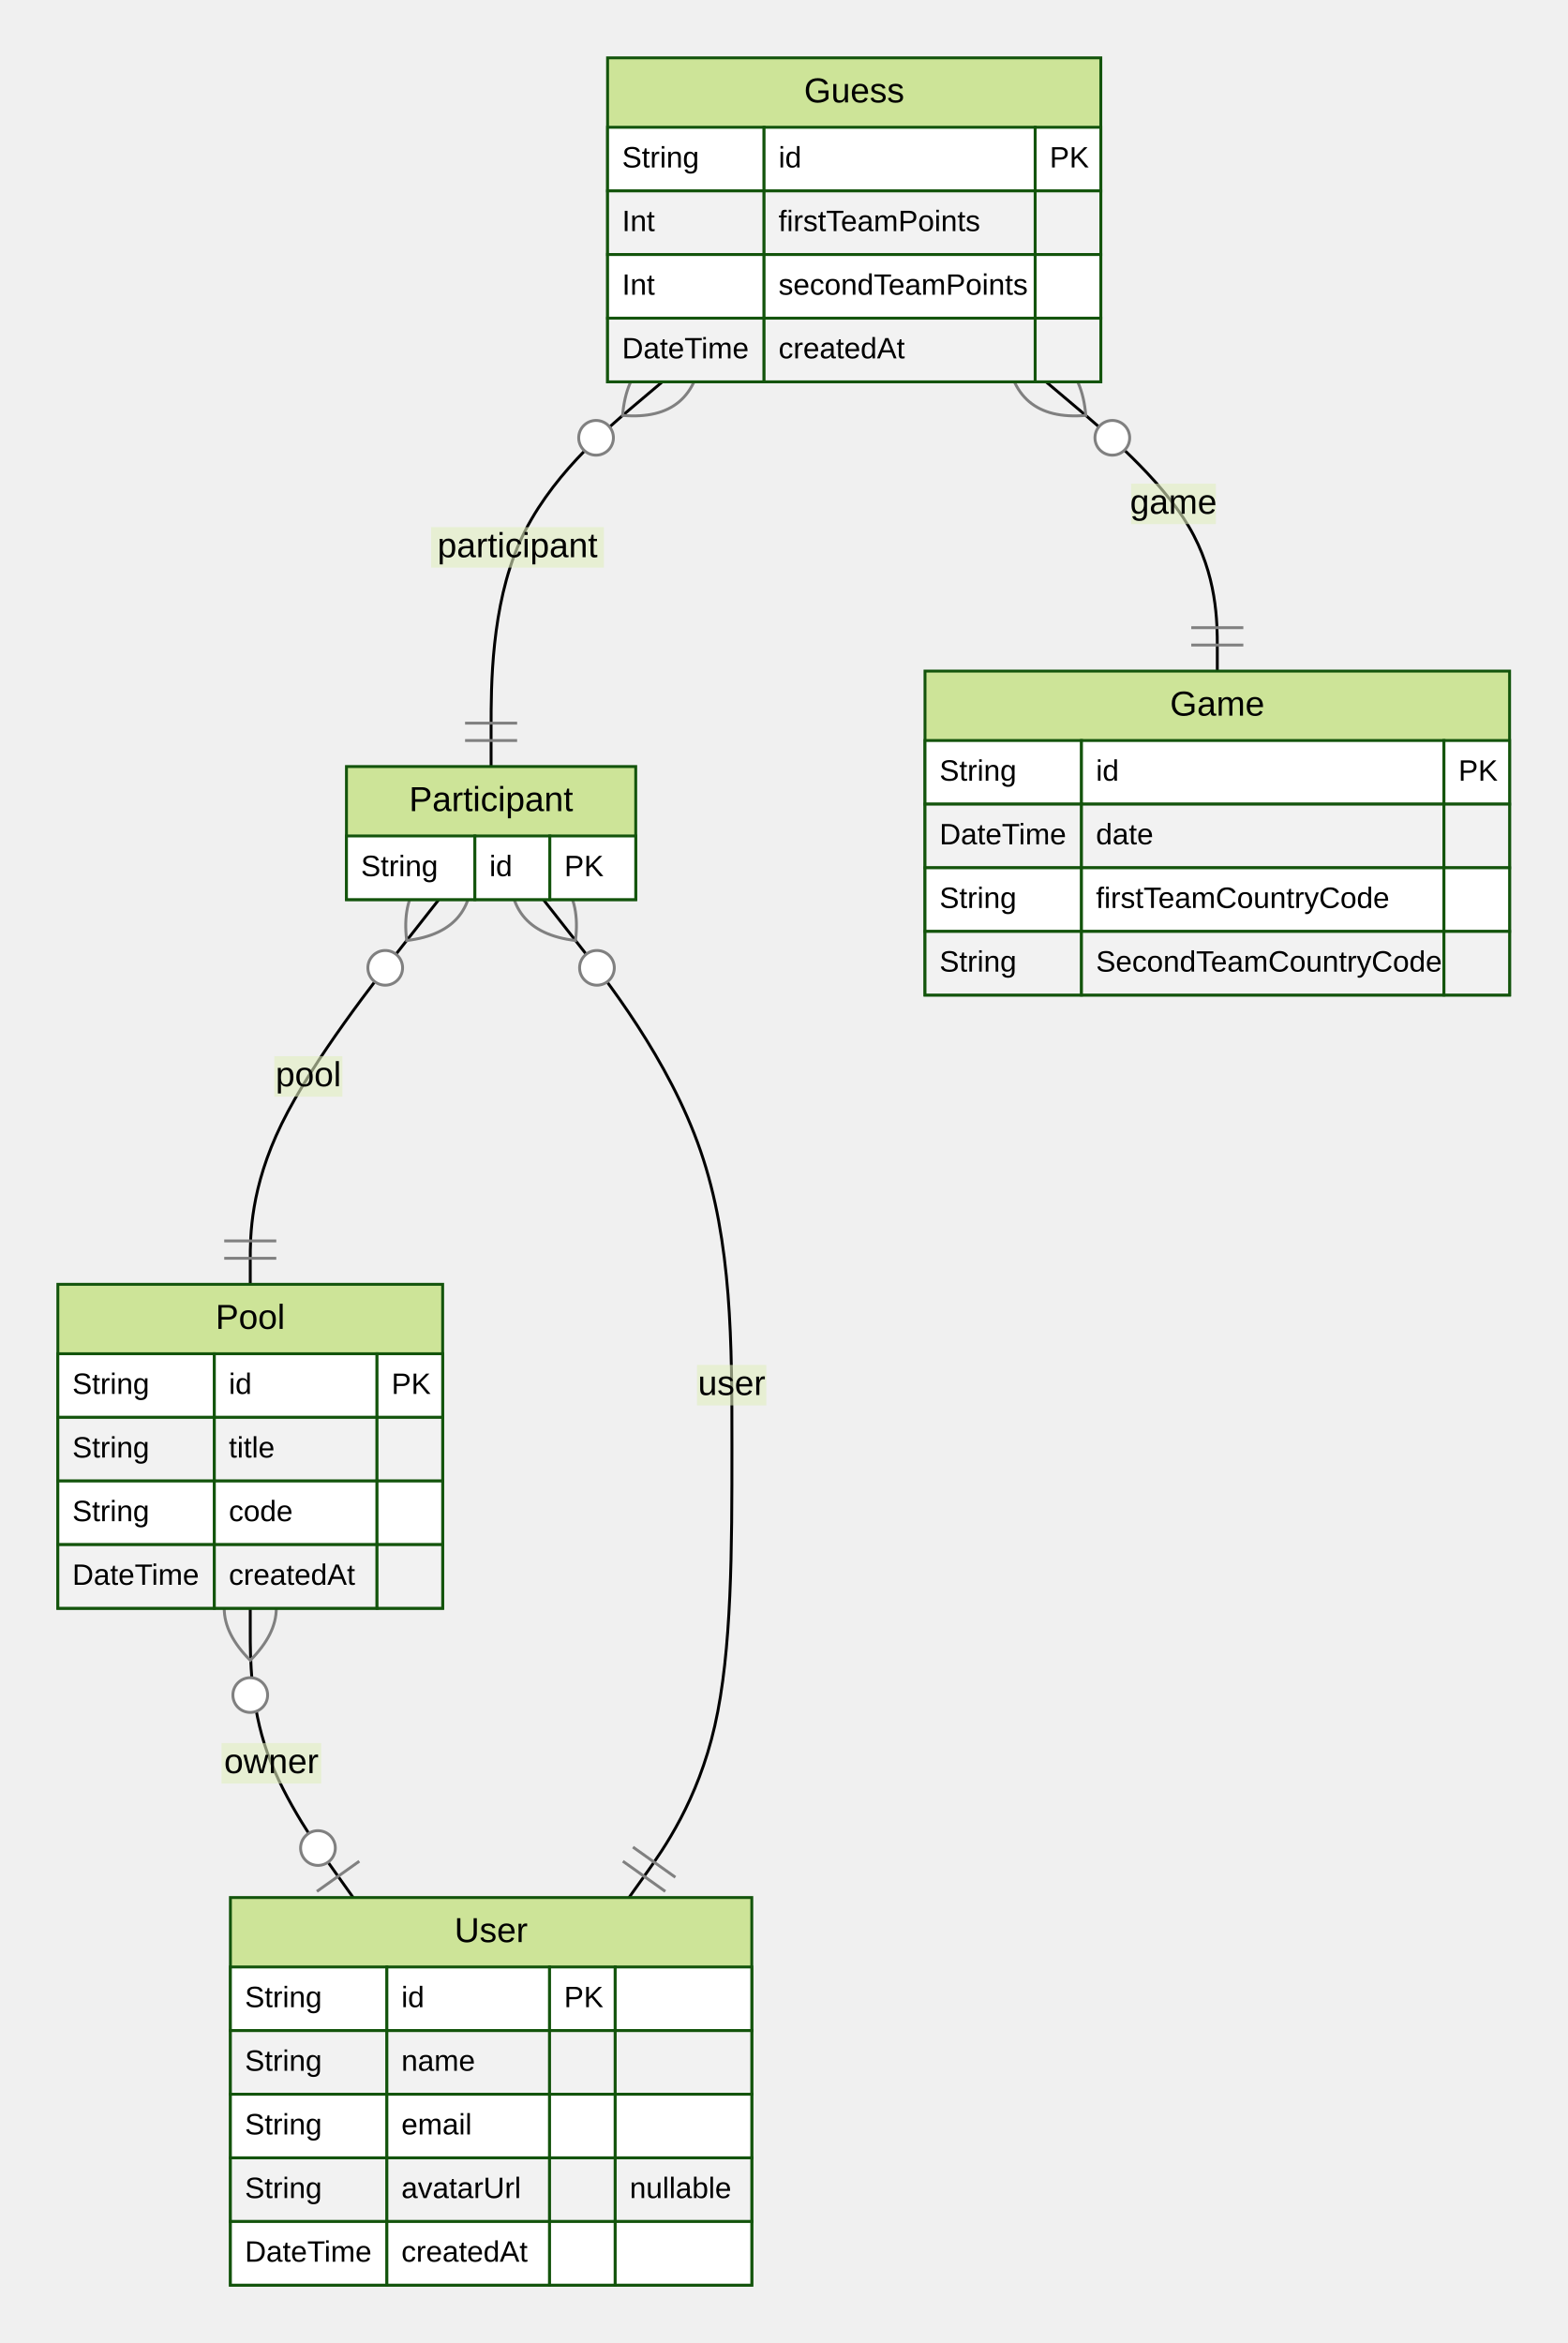
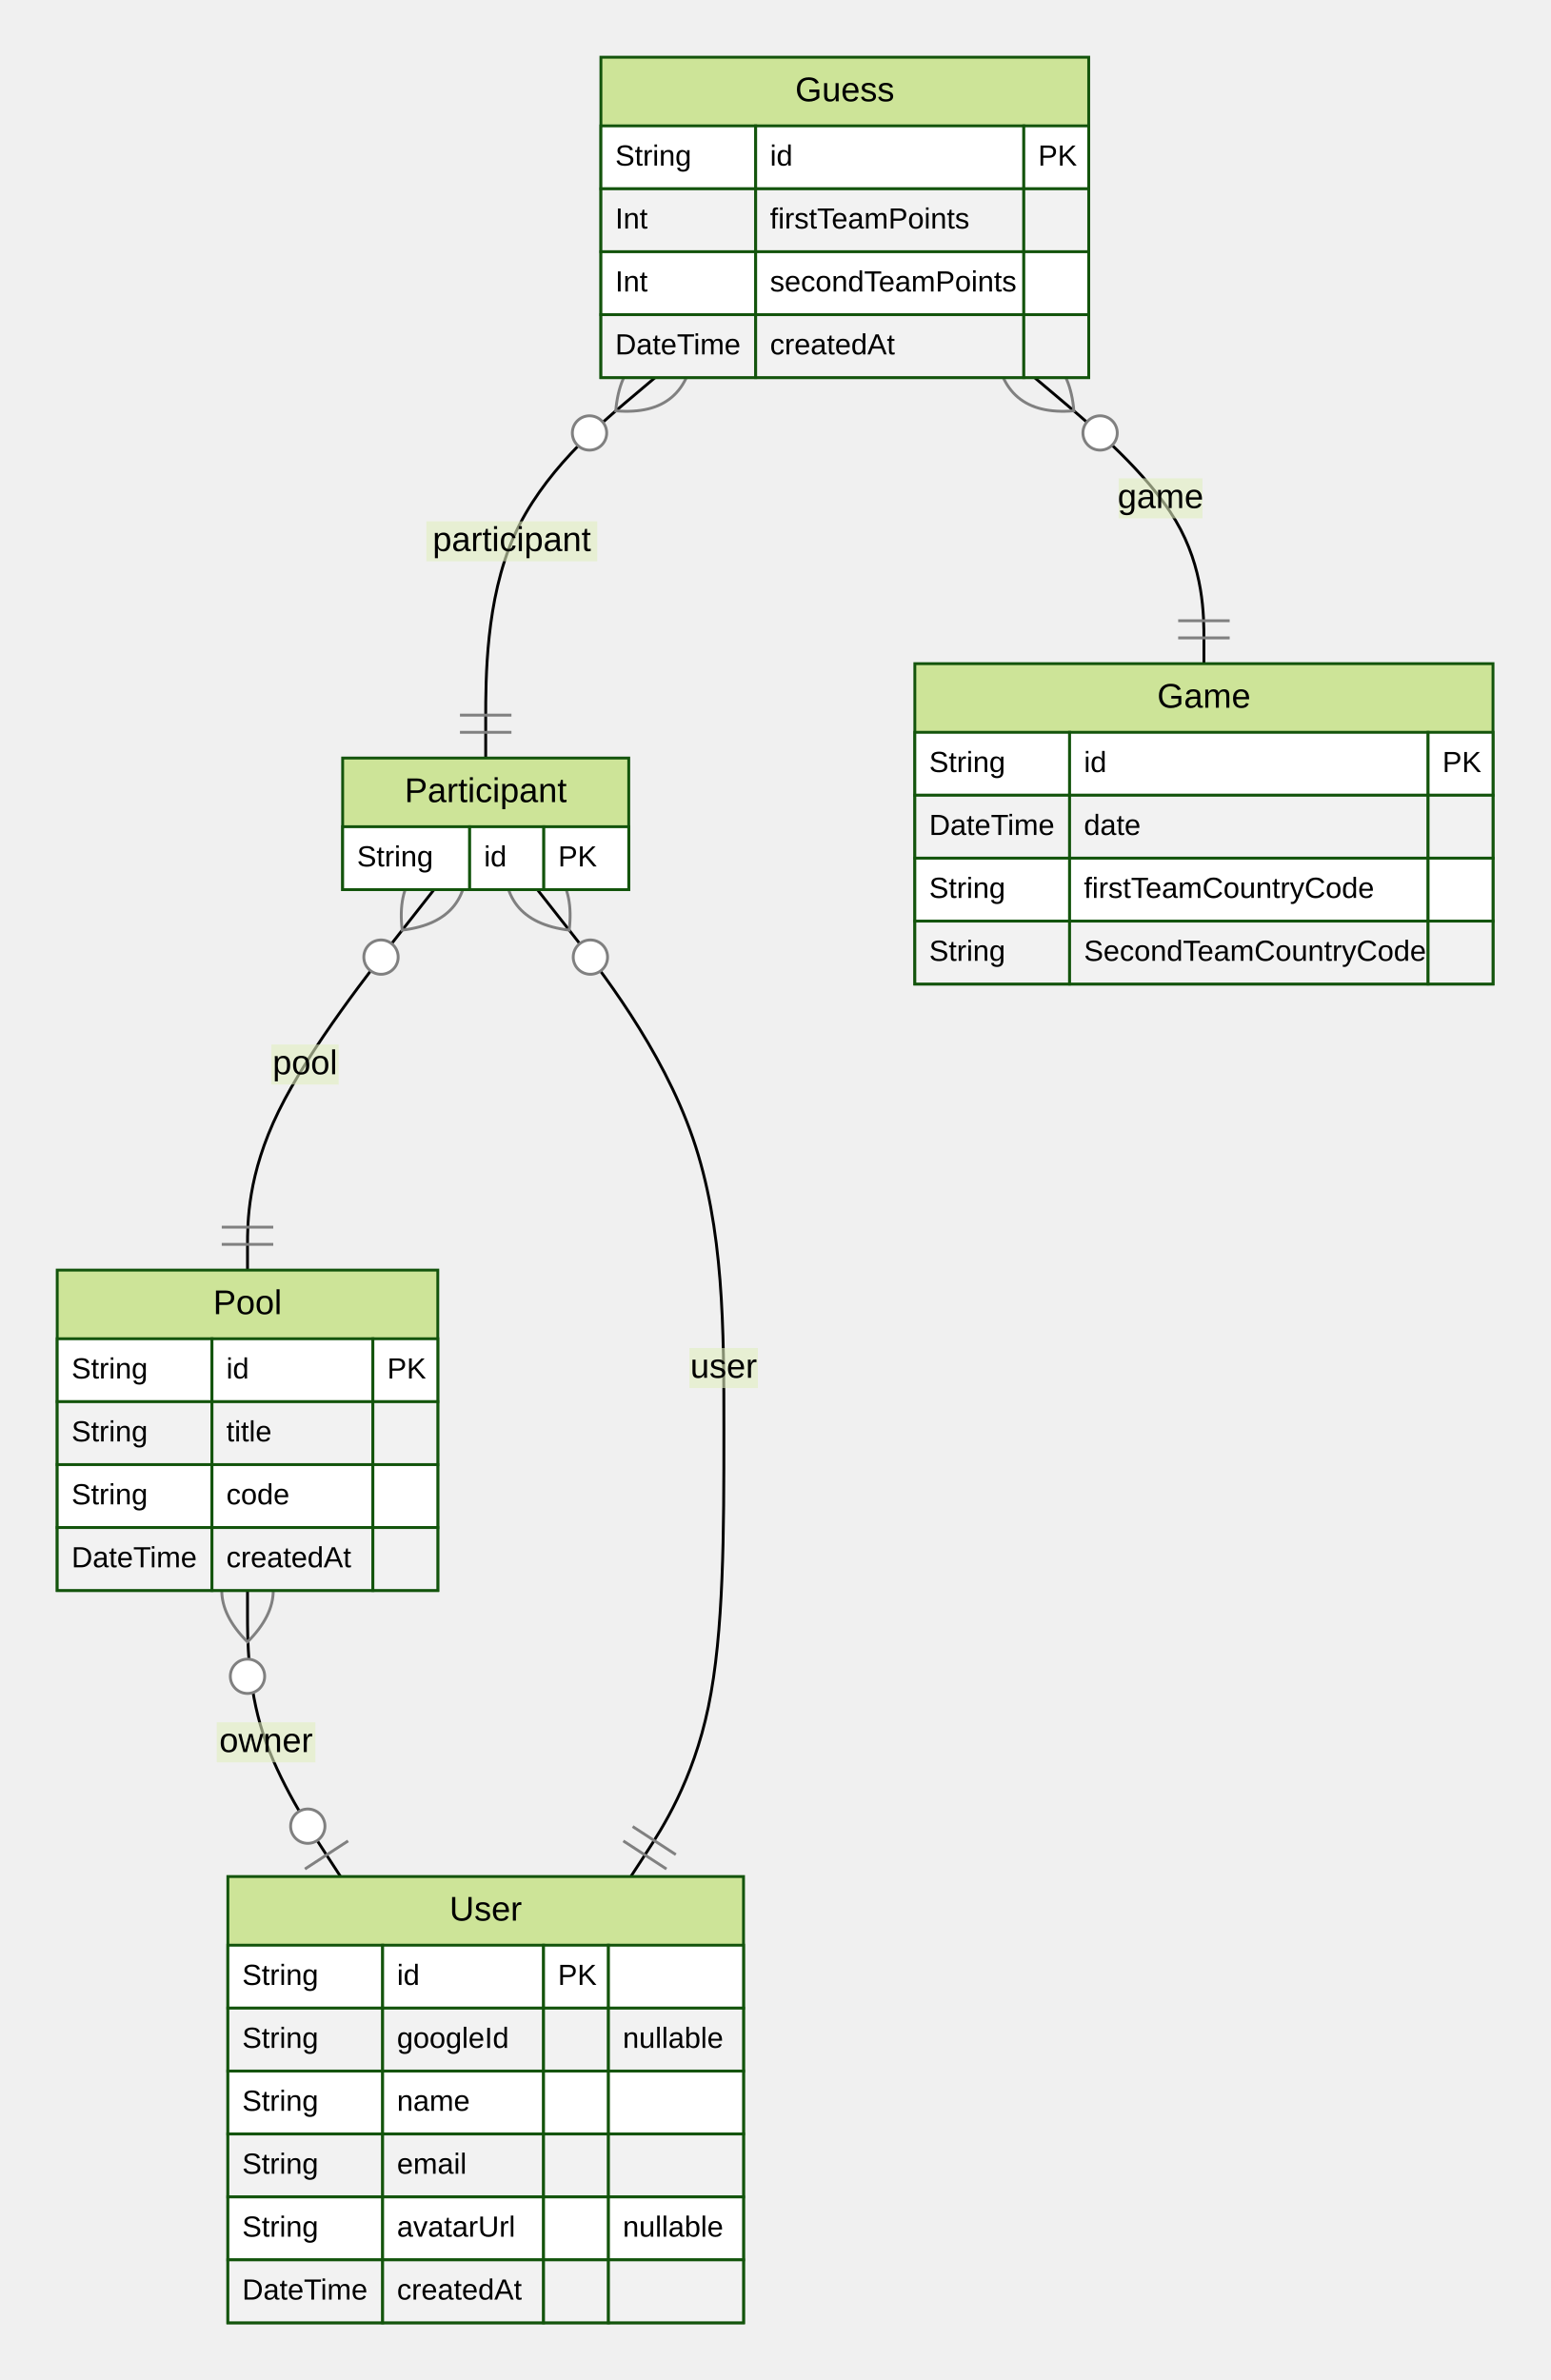
- <svg xmlns="http://www.w3.org/2000/svg" aria-labelledby="chart-title-mermaid-0 chart-desc-mermaid-0" role="img" viewBox="0 0 541.859 810" style="max-width: 541.859px; background-color: white;" width="100%" id="mermaid-0">
+ <svg xmlns="http://www.w3.org/2000/svg" aria-labelledby="chart-title-mermaid-0 chart-desc-mermaid-0" role="img" viewBox="0 0 541.859 832" style="max-width: 541.859px; background-color: white;" width="100%" id="mermaid-0">
  <style>#mermaid-0 {font-family:"trebuchet ms",verdana,arial,sans-serif;font-size:16px;fill:#000000;}#mermaid-0 .error-icon{fill:#552222;}#mermaid-0 .error-text{fill:#552222;stroke:#552222;}#mermaid-0 .edge-thickness-normal{stroke-width:2px;}#mermaid-0 .edge-thickness-thick{stroke-width:3.5px;}#mermaid-0 .edge-pattern-solid{stroke-dasharray:0;}#mermaid-0 .edge-pattern-dashed{stroke-dasharray:3;}#mermaid-0 .edge-pattern-dotted{stroke-dasharray:2;}#mermaid-0 .marker{fill:#000000;stroke:#000000;}#mermaid-0 .marker.cross{stroke:#000000;}#mermaid-0 svg{font-family:"trebuchet ms",verdana,arial,sans-serif;font-size:16px;}#mermaid-0 .entityBox{fill:#cde498;stroke:#13540c;}#mermaid-0 .attributeBoxOdd{fill:#ffffff;stroke:#13540c;}#mermaid-0 .attributeBoxEven{fill:#f2f2f2;stroke:#13540c;}#mermaid-0 .relationshipLabelBox{fill:hsl(78.158, 58.462%, 84.51%);opacity:0.7;background-color:hsl(78.158, 58.462%, 84.51%);}#mermaid-0 .relationshipLabelBox rect{opacity:0.5;}#mermaid-0 .relationshipLine{stroke:#000000;}#mermaid-0 :root{--mermaid-font-family:"trebuchet ms",verdana,arial,sans-serif;}</style>
  <g />
  <defs>
    <marker orient="auto" markerHeight="18" markerWidth="18" refY="9" refX="0" id="ONLY_ONE_START">
      <path d="M9,0 L9,18 M15,0 L15,18" fill="none" stroke="gray" />
    </marker>
  </defs>
  <defs>
    <marker orient="auto" markerHeight="18" markerWidth="18" refY="9" refX="18" id="ONLY_ONE_END">
      <path d="M3,0 L3,18 M9,0 L9,18" fill="none" stroke="gray" />
    </marker>
  </defs>
  <defs>
    <marker orient="auto" markerHeight="18" markerWidth="30" refY="9" refX="0" id="ZERO_OR_ONE_START">
      <circle r="6" cy="9" cx="21" fill="white" stroke="gray" />
      <path d="M9,0 L9,18" fill="none" stroke="gray" />
    </marker>
  </defs>
  <defs>
    <marker orient="auto" markerHeight="18" markerWidth="30" refY="9" refX="30" id="ZERO_OR_ONE_END">
      <circle r="6" cy="9" cx="9" fill="white" stroke="gray" />
      <path d="M21,0 L21,18" fill="none" stroke="gray" />
    </marker>
  </defs>
  <defs>
    <marker orient="auto" markerHeight="36" markerWidth="45" refY="18" refX="18" id="ONE_OR_MORE_START">
      <path d="M0,18 Q 18,0 36,18 Q 18,36 0,18 M42,9 L42,27" fill="none" stroke="gray" />
    </marker>
  </defs>
  <defs>
    <marker orient="auto" markerHeight="36" markerWidth="45" refY="18" refX="27" id="ONE_OR_MORE_END">
      <path d="M3,9 L3,27 M9,18 Q27,0 45,18 Q27,36 9,18" fill="none" stroke="gray" />
    </marker>
  </defs>
  <defs>
    <marker orient="auto" markerHeight="36" markerWidth="57" refY="18" refX="18" id="ZERO_OR_MORE_START">
      <circle r="6" cy="18" cx="48" fill="white" stroke="gray" />
      <path d="M0,18 Q18,0 36,18 Q18,36 0,18" fill="none" stroke="gray" />
    </marker>
  </defs>
  <defs>
    <marker orient="auto" markerHeight="36" markerWidth="57" refY="18" refX="39" id="ZERO_OR_MORE_END">
      <circle r="6" cy="18" cx="9" fill="white" stroke="gray" />
      <path d="M21,18 Q39,0 57,18 Q39,36 21,18" fill="none" stroke="gray" />
    </marker>
  </defs>
-   <path marker-start="url(#ZERO_OR_MORE_START)" marker-end="url(#ZERO_OR_ONE_END)" fill="none" stroke="gray" d="M86.513,556L86.513,564.333C86.513,572.667,86.513,589.333,92.443,606C98.373,622.667,110.233,639.333,116.163,647.667L122.093,656" class="er relationshipLine" />
-   <path marker-start="url(#ZERO_OR_MORE_START)" marker-end="url(#ONLY_ONE_END)" fill="none" stroke="gray" d="M187.835,311L198.7,324.833C209.565,338.667,231.296,366.333,242.161,397.833C253.026,429.333,253.026,464.667,253.026,500C253.026,535.333,253.026,570.667,247.096,596.667C241.167,622.667,229.307,639.333,223.377,647.667L217.447,656" class="er relationshipLine" />
+   <path marker-start="url(#ZERO_OR_MORE_START)" marker-end="url(#ZERO_OR_ONE_END)" fill="none" stroke="gray" d="M86.513,556L86.513,564.333C86.513,572.667,86.513,589.333,91.934,606C97.354,622.667,108.195,639.333,113.615,647.667L119.035,656" class="er relationshipLine" />
+   <path marker-start="url(#ZERO_OR_MORE_START)" marker-end="url(#ONLY_ONE_END)" fill="none" stroke="gray" d="M187.835,311L198.7,324.833C209.565,338.667,231.296,366.333,242.161,397.833C253.026,429.333,253.026,464.667,253.026,500C253.026,535.333,253.026,570.667,247.606,596.667C242.186,622.667,231.345,639.333,225.925,647.667L220.504,656" class="er relationshipLine" />
  <path marker-start="url(#ZERO_OR_MORE_START)" marker-end="url(#ONLY_ONE_END)" fill="none" stroke="gray" d="M151.705,311L140.839,324.833C129.974,338.667,108.244,366.333,97.378,388.5C86.513,410.667,86.513,427.333,86.513,435.667L86.513,444" class="er relationshipLine" />
+   <path marker-start="url(#ZERO_OR_MORE_START)" marker-end="url(#ONLY_ONE_END)" fill="none" stroke="gray" d="M228.978,132L219.11,140.333C209.242,148.667,189.506,165.333,179.638,187.5C169.77,209.667,169.77,237.333,169.77,251.167L169.77,265" class="er relationshipLine" />
  <path marker-start="url(#ZERO_OR_MORE_START)" marker-end="url(#ONLY_ONE_END)" fill="none" stroke="gray" d="M361.606,132L371.474,140.333C381.342,148.667,401.078,165.333,410.946,182C420.815,198.667,420.815,215.333,420.815,223.667L420.815,232" class="er relationshipLine" />
-   <path marker-start="url(#ZERO_OR_MORE_START)" marker-end="url(#ONLY_ONE_END)" fill="none" stroke="gray" d="M228.978,132L219.11,140.333C209.242,148.667,189.506,165.333,179.638,187.5C169.77,209.667,169.77,237.333,169.77,251.167L169.77,265" class="er relationshipLine" />
  <g transform="translate(20,444 )" id="Pool">
    <rect height="112" width="133.026" y="0" x="0" stroke="gray" fill-opacity="100%" fill="honeydew" class="er entityBox" />
    <text transform="translate(66.51321,12)" style="font-family: &quot;trebuchet ms&quot;, verdana, arial, sans-serif;; font-size: 12px" text-anchor="middle" dominant-baseline="middle" y="0" x="0" id="entity-Pool" class="er entityLabel">Pool</text>
    <rect height="22" width="54.096" y="24" x="0" stroke="gray" fill-opacity="100%" fill="honeydew" class="er attributeBoxOdd" />
    <text transform="translate(5,35)" style="font-family: &quot;trebuchet ms&quot;, verdana, arial, sans-serif;; font-size: 10.2px" text-anchor="left" dominant-baseline="middle" y="0" x="0" id="entity-Pool-attr-1-type" class="er entityLabel">String</text>
    <rect height="22" width="56.243" y="24" x="54.096" stroke="gray" fill-opacity="100%" fill="honeydew" class="er attributeBoxOdd" />
    <text transform="translate(59.09555,35)" style="font-family: &quot;trebuchet ms&quot;, verdana, arial, sans-serif;; font-size: 10.2px" text-anchor="left" dominant-baseline="middle" y="0" x="0" id="entity-Pool-attr-1-name" class="er entityLabel">id</text>
    <rect height="22" width="22.688" y="24" x="110.339" stroke="gray" fill-opacity="100%" fill="honeydew" class="er attributeBoxOdd" />
    <text transform="translate(115.3387,35)" style="font-family: &quot;trebuchet ms&quot;, verdana, arial, sans-serif;; font-size: 10.2px" text-anchor="left" dominant-baseline="middle" y="0" x="0" id="entity-Pool-attr-1-key" class="er entityLabel">PK</text>
    <rect height="22" width="54.096" y="46" x="0" stroke="gray" fill-opacity="100%" fill="honeydew" class="er attributeBoxEven" />
    <text transform="translate(5,57)" style="font-family: &quot;trebuchet ms&quot;, verdana, arial, sans-serif;; font-size: 10.2px" text-anchor="left" dominant-baseline="middle" y="0" x="0" id="entity-Pool-attr-2-type" class="er entityLabel">String</text>
    <rect height="22" width="56.243" y="46" x="54.096" stroke="gray" fill-opacity="100%" fill="honeydew" class="er attributeBoxEven" />
    <text transform="translate(59.09555,57)" style="font-family: &quot;trebuchet ms&quot;, verdana, arial, sans-serif;; font-size: 10.2px" text-anchor="left" dominant-baseline="middle" y="0" x="0" id="entity-Pool-attr-2-name" class="er entityLabel">title</text>
    <rect height="22" width="22.688" y="46" x="110.339" stroke="gray" fill-opacity="100%" fill="honeydew" class="er attributeBoxEven" />
    <text transform="translate(115.3387,57)" style="font-family: &quot;trebuchet ms&quot;, verdana, arial, sans-serif;; font-size: 10.2px" text-anchor="left" dominant-baseline="middle" y="0" x="0" id="entity-Pool-attr-2-key" class="er entityLabel" />
    <rect height="22" width="54.096" y="68" x="0" stroke="gray" fill-opacity="100%" fill="honeydew" class="er attributeBoxOdd" />
    <text transform="translate(5,79)" style="font-family: &quot;trebuchet ms&quot;, verdana, arial, sans-serif;; font-size: 10.2px" text-anchor="left" dominant-baseline="middle" y="0" x="0" id="entity-Pool-attr-3-type" class="er entityLabel">String</text>
    <rect height="22" width="56.243" y="68" x="54.096" stroke="gray" fill-opacity="100%" fill="honeydew" class="er attributeBoxOdd" />
    <text transform="translate(59.09555,79)" style="font-family: &quot;trebuchet ms&quot;, verdana, arial, sans-serif;; font-size: 10.2px" text-anchor="left" dominant-baseline="middle" y="0" x="0" id="entity-Pool-attr-3-name" class="er entityLabel">code</text>
    <rect height="22" width="22.688" y="68" x="110.339" stroke="gray" fill-opacity="100%" fill="honeydew" class="er attributeBoxOdd" />
    <text transform="translate(115.3387,79)" style="font-family: &quot;trebuchet ms&quot;, verdana, arial, sans-serif;; font-size: 10.2px" text-anchor="left" dominant-baseline="middle" y="0" x="0" id="entity-Pool-attr-3-key" class="er entityLabel" />
    <rect height="22" width="54.096" y="90" x="0" stroke="gray" fill-opacity="100%" fill="honeydew" class="er attributeBoxEven" />
    <text transform="translate(5,101)" style="font-family: &quot;trebuchet ms&quot;, verdana, arial, sans-serif;; font-size: 10.2px" text-anchor="left" dominant-baseline="middle" y="0" x="0" id="entity-Pool-attr-4-type" class="er entityLabel">DateTime</text>
    <rect height="22" width="56.243" y="90" x="54.096" stroke="gray" fill-opacity="100%" fill="honeydew" class="er attributeBoxEven" />
    <text transform="translate(59.09555,101)" style="font-family: &quot;trebuchet ms&quot;, verdana, arial, sans-serif;; font-size: 10.2px" text-anchor="left" dominant-baseline="middle" y="0" x="0" id="entity-Pool-attr-4-name" class="er entityLabel">createdAt</text>
    <rect height="22" width="22.688" y="90" x="110.339" stroke="gray" fill-opacity="100%" fill="honeydew" class="er attributeBoxEven" />
    <text transform="translate(115.3387,101)" style="font-family: &quot;trebuchet ms&quot;, verdana, arial, sans-serif;; font-size: 10.2px" text-anchor="left" dominant-baseline="middle" y="0" x="0" id="entity-Pool-attr-4-key" class="er entityLabel" />
  </g>
  <g transform="translate(119.7698,265 )" id="Participant">
    <rect height="46" width="100" y="0" x="0" stroke="gray" fill-opacity="100%" fill="honeydew" class="er entityBox" />
    <text transform="translate(50,12)" style="font-family: &quot;trebuchet ms&quot;, verdana, arial, sans-serif;; font-size: 12px" text-anchor="middle" dominant-baseline="middle" y="0" x="0" id="entity-Participant" class="er entityLabel">Participant</text>
    <rect height="22" width="44.399" y="24" x="0" stroke="gray" fill-opacity="100%" fill="honeydew" class="er attributeBoxOdd" />
    <text transform="translate(5,35)" style="font-family: &quot;trebuchet ms&quot;, verdana, arial, sans-serif;; font-size: 10.2px" text-anchor="left" dominant-baseline="middle" y="0" x="0" id="entity-Participant-attr-1-type" class="er entityLabel">String</text>
    <rect height="22" width="25.911" y="24" x="44.399" stroke="gray" fill-opacity="100%" fill="honeydew" class="er attributeBoxOdd" />
    <text transform="translate(49.39862,35)" style="font-family: &quot;trebuchet ms&quot;, verdana, arial, sans-serif;; font-size: 10.2px" text-anchor="left" dominant-baseline="middle" y="0" x="0" id="entity-Participant-attr-1-name" class="er entityLabel">id</text>
    <rect height="22" width="29.69" y="24" x="70.31" stroke="gray" fill-opacity="100%" fill="honeydew" class="er attributeBoxOdd" />
    <text transform="translate(75.30976,35)" style="font-family: &quot;trebuchet ms&quot;, verdana, arial, sans-serif;; font-size: 10.2px" text-anchor="left" dominant-baseline="middle" y="0" x="0" id="entity-Participant-attr-1-key" class="er entityLabel">PK</text>
  </g>
  <g transform="translate(79.65034,656 )" id="User">
-     <rect height="134" width="180.239" y="0" x="0" stroke="gray" fill-opacity="100%" fill="honeydew" class="er entityBox" />
+     <rect height="156" width="180.239" y="0" x="0" stroke="gray" fill-opacity="100%" fill="honeydew" class="er entityBox" />
    <text transform="translate(90.11948,12)" style="font-family: &quot;trebuchet ms&quot;, verdana, arial, sans-serif;; font-size: 12px" text-anchor="middle" dominant-baseline="middle" y="0" x="0" id="entity-User" class="er entityLabel">User</text>
    <rect height="22" width="54.096" y="24" x="0" stroke="gray" fill-opacity="100%" fill="honeydew" class="er attributeBoxOdd" />
    <text transform="translate(5,35)" style="font-family: &quot;trebuchet ms&quot;, verdana, arial, sans-serif;; font-size: 10.2px" text-anchor="left" dominant-baseline="middle" y="0" x="0" id="entity-User-attr-1-type" class="er entityLabel">String</text>
    <rect height="22" width="56.243" y="24" x="54.096" stroke="gray" fill-opacity="100%" fill="honeydew" class="er attributeBoxOdd" />
    <text transform="translate(59.09555,35)" style="font-family: &quot;trebuchet ms&quot;, verdana, arial, sans-serif;; font-size: 10.2px" text-anchor="left" dominant-baseline="middle" y="0" x="0" id="entity-User-attr-1-name" class="er entityLabel">id</text>
    <rect height="22" width="22.688" y="24" x="110.339" stroke="gray" fill-opacity="100%" fill="honeydew" class="er attributeBoxOdd" />
    <text transform="translate(115.3387,35)" style="font-family: &quot;trebuchet ms&quot;, verdana, arial, sans-serif;; font-size: 10.2px" text-anchor="left" dominant-baseline="middle" y="0" x="0" id="entity-User-attr-1-key" class="er entityLabel">PK</text>
    <rect height="22" width="47.213" y="24" x="133.026" stroke="gray" fill-opacity="100%" fill="honeydew" class="er attributeBoxOdd" />
    <text transform="translate(138.0264,35)" style="font-family: &quot;trebuchet ms&quot;, verdana, arial, sans-serif;; font-size: 10.2px" text-anchor="left" dominant-baseline="middle" y="0" x="0" id="entity-User-attr-1-comment" class="er entityLabel" />
    <rect height="22" width="54.096" y="46" x="0" stroke="gray" fill-opacity="100%" fill="honeydew" class="er attributeBoxEven" />
    <text transform="translate(5,57)" style="font-family: &quot;trebuchet ms&quot;, verdana, arial, sans-serif;; font-size: 10.2px" text-anchor="left" dominant-baseline="middle" y="0" x="0" id="entity-User-attr-2-type" class="er entityLabel">String</text>
    <rect height="22" width="56.243" y="46" x="54.096" stroke="gray" fill-opacity="100%" fill="honeydew" class="er attributeBoxEven" />
-     <text transform="translate(59.09555,57)" style="font-family: &quot;trebuchet ms&quot;, verdana, arial, sans-serif;; font-size: 10.2px" text-anchor="left" dominant-baseline="middle" y="0" x="0" id="entity-User-attr-2-name" class="er entityLabel">name</text>
+     <text transform="translate(59.09555,57)" style="font-family: &quot;trebuchet ms&quot;, verdana, arial, sans-serif;; font-size: 10.2px" text-anchor="left" dominant-baseline="middle" y="0" x="0" id="entity-User-attr-2-name" class="er entityLabel">googleId</text>
    <rect height="22" width="22.688" y="46" x="110.339" stroke="gray" fill-opacity="100%" fill="honeydew" class="er attributeBoxEven" />
    <text transform="translate(115.3387,57)" style="font-family: &quot;trebuchet ms&quot;, verdana, arial, sans-serif;; font-size: 10.2px" text-anchor="left" dominant-baseline="middle" y="0" x="0" id="entity-User-attr-2-key" class="er entityLabel" />
    <rect height="22" width="47.213" y="46" x="133.026" stroke="gray" fill-opacity="100%" fill="honeydew" class="er attributeBoxEven" />
-     <text transform="translate(138.0264,57)" style="font-family: &quot;trebuchet ms&quot;, verdana, arial, sans-serif;; font-size: 10.2px" text-anchor="left" dominant-baseline="middle" y="0" x="0" id="entity-User-attr-2-comment" class="er entityLabel" />
+     <text transform="translate(138.0264,57)" style="font-family: &quot;trebuchet ms&quot;, verdana, arial, sans-serif;; font-size: 10.2px" text-anchor="left" dominant-baseline="middle" y="0" x="0" id="entity-User-attr-2-comment" class="er entityLabel">nullable</text>
    <rect height="22" width="54.096" y="68" x="0" stroke="gray" fill-opacity="100%" fill="honeydew" class="er attributeBoxOdd" />
    <text transform="translate(5,79)" style="font-family: &quot;trebuchet ms&quot;, verdana, arial, sans-serif;; font-size: 10.2px" text-anchor="left" dominant-baseline="middle" y="0" x="0" id="entity-User-attr-3-type" class="er entityLabel">String</text>
    <rect height="22" width="56.243" y="68" x="54.096" stroke="gray" fill-opacity="100%" fill="honeydew" class="er attributeBoxOdd" />
-     <text transform="translate(59.09555,79)" style="font-family: &quot;trebuchet ms&quot;, verdana, arial, sans-serif;; font-size: 10.2px" text-anchor="left" dominant-baseline="middle" y="0" x="0" id="entity-User-attr-3-name" class="er entityLabel">email</text>
+     <text transform="translate(59.09555,79)" style="font-family: &quot;trebuchet ms&quot;, verdana, arial, sans-serif;; font-size: 10.2px" text-anchor="left" dominant-baseline="middle" y="0" x="0" id="entity-User-attr-3-name" class="er entityLabel">name</text>
    <rect height="22" width="22.688" y="68" x="110.339" stroke="gray" fill-opacity="100%" fill="honeydew" class="er attributeBoxOdd" />
    <text transform="translate(115.3387,79)" style="font-family: &quot;trebuchet ms&quot;, verdana, arial, sans-serif;; font-size: 10.2px" text-anchor="left" dominant-baseline="middle" y="0" x="0" id="entity-User-attr-3-key" class="er entityLabel" />
    <rect height="22" width="47.213" y="68" x="133.026" stroke="gray" fill-opacity="100%" fill="honeydew" class="er attributeBoxOdd" />
    <text transform="translate(138.0264,79)" style="font-family: &quot;trebuchet ms&quot;, verdana, arial, sans-serif;; font-size: 10.2px" text-anchor="left" dominant-baseline="middle" y="0" x="0" id="entity-User-attr-3-comment" class="er entityLabel" />
    <rect height="22" width="54.096" y="90" x="0" stroke="gray" fill-opacity="100%" fill="honeydew" class="er attributeBoxEven" />
    <text transform="translate(5,101)" style="font-family: &quot;trebuchet ms&quot;, verdana, arial, sans-serif;; font-size: 10.2px" text-anchor="left" dominant-baseline="middle" y="0" x="0" id="entity-User-attr-4-type" class="er entityLabel">String</text>
    <rect height="22" width="56.243" y="90" x="54.096" stroke="gray" fill-opacity="100%" fill="honeydew" class="er attributeBoxEven" />
-     <text transform="translate(59.09555,101)" style="font-family: &quot;trebuchet ms&quot;, verdana, arial, sans-serif;; font-size: 10.2px" text-anchor="left" dominant-baseline="middle" y="0" x="0" id="entity-User-attr-4-name" class="er entityLabel">avatarUrl</text>
+     <text transform="translate(59.09555,101)" style="font-family: &quot;trebuchet ms&quot;, verdana, arial, sans-serif;; font-size: 10.2px" text-anchor="left" dominant-baseline="middle" y="0" x="0" id="entity-User-attr-4-name" class="er entityLabel">email</text>
    <rect height="22" width="22.688" y="90" x="110.339" stroke="gray" fill-opacity="100%" fill="honeydew" class="er attributeBoxEven" />
    <text transform="translate(115.3387,101)" style="font-family: &quot;trebuchet ms&quot;, verdana, arial, sans-serif;; font-size: 10.2px" text-anchor="left" dominant-baseline="middle" y="0" x="0" id="entity-User-attr-4-key" class="er entityLabel" />
    <rect height="22" width="47.213" y="90" x="133.026" stroke="gray" fill-opacity="100%" fill="honeydew" class="er attributeBoxEven" />
-     <text transform="translate(138.0264,101)" style="font-family: &quot;trebuchet ms&quot;, verdana, arial, sans-serif;; font-size: 10.2px" text-anchor="left" dominant-baseline="middle" y="0" x="0" id="entity-User-attr-4-comment" class="er entityLabel">nullable</text>
+     <text transform="translate(138.0264,101)" style="font-family: &quot;trebuchet ms&quot;, verdana, arial, sans-serif;; font-size: 10.2px" text-anchor="left" dominant-baseline="middle" y="0" x="0" id="entity-User-attr-4-comment" class="er entityLabel" />
    <rect height="22" width="54.096" y="112" x="0" stroke="gray" fill-opacity="100%" fill="honeydew" class="er attributeBoxOdd" />
-     <text transform="translate(5,123)" style="font-family: &quot;trebuchet ms&quot;, verdana, arial, sans-serif;; font-size: 10.2px" text-anchor="left" dominant-baseline="middle" y="0" x="0" id="entity-User-attr-5-type" class="er entityLabel">DateTime</text>
+     <text transform="translate(5,123)" style="font-family: &quot;trebuchet ms&quot;, verdana, arial, sans-serif;; font-size: 10.2px" text-anchor="left" dominant-baseline="middle" y="0" x="0" id="entity-User-attr-5-type" class="er entityLabel">String</text>
    <rect height="22" width="56.243" y="112" x="54.096" stroke="gray" fill-opacity="100%" fill="honeydew" class="er attributeBoxOdd" />
-     <text transform="translate(59.09555,123)" style="font-family: &quot;trebuchet ms&quot;, verdana, arial, sans-serif;; font-size: 10.2px" text-anchor="left" dominant-baseline="middle" y="0" x="0" id="entity-User-attr-5-name" class="er entityLabel">createdAt</text>
+     <text transform="translate(59.09555,123)" style="font-family: &quot;trebuchet ms&quot;, verdana, arial, sans-serif;; font-size: 10.2px" text-anchor="left" dominant-baseline="middle" y="0" x="0" id="entity-User-attr-5-name" class="er entityLabel">avatarUrl</text>
    <rect height="22" width="22.688" y="112" x="110.339" stroke="gray" fill-opacity="100%" fill="honeydew" class="er attributeBoxOdd" />
    <text transform="translate(115.3387,123)" style="font-family: &quot;trebuchet ms&quot;, verdana, arial, sans-serif;; font-size: 10.2px" text-anchor="left" dominant-baseline="middle" y="0" x="0" id="entity-User-attr-5-key" class="er entityLabel" />
    <rect height="22" width="47.213" y="112" x="133.026" stroke="gray" fill-opacity="100%" fill="honeydew" class="er attributeBoxOdd" />
-     <text transform="translate(138.0264,123)" style="font-family: &quot;trebuchet ms&quot;, verdana, arial, sans-serif;; font-size: 10.2px" text-anchor="left" dominant-baseline="middle" y="0" x="0" id="entity-User-attr-5-comment" class="er entityLabel" />
+     <text transform="translate(138.0264,123)" style="font-family: &quot;trebuchet ms&quot;, verdana, arial, sans-serif;; font-size: 10.2px" text-anchor="left" dominant-baseline="middle" y="0" x="0" id="entity-User-attr-5-comment" class="er entityLabel">nullable</text>
+     <rect height="22" width="54.096" y="134" x="0" stroke="gray" fill-opacity="100%" fill="honeydew" class="er attributeBoxEven" />
+     <text transform="translate(5,145)" style="font-family: &quot;trebuchet ms&quot;, verdana, arial, sans-serif;; font-size: 10.2px" text-anchor="left" dominant-baseline="middle" y="0" x="0" id="entity-User-attr-6-type" class="er entityLabel">DateTime</text>
+     <rect height="22" width="56.243" y="134" x="54.096" stroke="gray" fill-opacity="100%" fill="honeydew" class="er attributeBoxEven" />
+     <text transform="translate(59.09555,145)" style="font-family: &quot;trebuchet ms&quot;, verdana, arial, sans-serif;; font-size: 10.2px" text-anchor="left" dominant-baseline="middle" y="0" x="0" id="entity-User-attr-6-name" class="er entityLabel">createdAt</text>
+     <rect height="22" width="22.688" y="134" x="110.339" stroke="gray" fill-opacity="100%" fill="honeydew" class="er attributeBoxEven" />
+     <text transform="translate(115.3387,145)" style="font-family: &quot;trebuchet ms&quot;, verdana, arial, sans-serif;; font-size: 10.2px" text-anchor="left" dominant-baseline="middle" y="0" x="0" id="entity-User-attr-6-key" class="er entityLabel" />
+     <rect height="22" width="47.213" y="134" x="133.026" stroke="gray" fill-opacity="100%" fill="honeydew" class="er attributeBoxEven" />
+     <text transform="translate(138.0264,145)" style="font-family: &quot;trebuchet ms&quot;, verdana, arial, sans-serif;; font-size: 10.2px" text-anchor="left" dominant-baseline="middle" y="0" x="0" id="entity-User-attr-6-comment" class="er entityLabel" />
  </g>
  <g transform="translate(319.7698,232 )" id="Game">
    <rect height="112" width="202.089" y="0" x="0" stroke="gray" fill-opacity="100%" fill="honeydew" class="er entityBox" />
    <text transform="translate(101.0447,12)" style="font-family: &quot;trebuchet ms&quot;, verdana, arial, sans-serif;; font-size: 12px" text-anchor="middle" dominant-baseline="middle" y="0" x="0" id="entity-Game" class="er entityLabel">Game</text>
    <rect height="22" width="54.096" y="24" x="0" stroke="gray" fill-opacity="100%" fill="honeydew" class="er attributeBoxOdd" />
    <text transform="translate(5,35)" style="font-family: &quot;trebuchet ms&quot;, verdana, arial, sans-serif;; font-size: 10.2px" text-anchor="left" dominant-baseline="middle" y="0" x="0" id="entity-Game-attr-1-type" class="er entityLabel">String</text>
    <rect height="22" width="125.306" y="24" x="54.096" stroke="gray" fill-opacity="100%" fill="honeydew" class="er attributeBoxOdd" />
    <text transform="translate(59.09555,35)" style="font-family: &quot;trebuchet ms&quot;, verdana, arial, sans-serif;; font-size: 10.2px" text-anchor="left" dominant-baseline="middle" y="0" x="0" id="entity-Game-attr-1-name" class="er entityLabel">id</text>
    <rect height="22" width="22.688" y="24" x="179.402" stroke="gray" fill-opacity="100%" fill="honeydew" class="er attributeBoxOdd" />
    <text transform="translate(184.4018,35)" style="font-family: &quot;trebuchet ms&quot;, verdana, arial, sans-serif;; font-size: 10.2px" text-anchor="left" dominant-baseline="middle" y="0" x="0" id="entity-Game-attr-1-key" class="er entityLabel">PK</text>
    <rect height="22" width="54.096" y="46" x="0" stroke="gray" fill-opacity="100%" fill="honeydew" class="er attributeBoxEven" />
    <text transform="translate(5,57)" style="font-family: &quot;trebuchet ms&quot;, verdana, arial, sans-serif;; font-size: 10.2px" text-anchor="left" dominant-baseline="middle" y="0" x="0" id="entity-Game-attr-2-type" class="er entityLabel">DateTime</text>
    <rect height="22" width="125.306" y="46" x="54.096" stroke="gray" fill-opacity="100%" fill="honeydew" class="er attributeBoxEven" />
    <text transform="translate(59.09555,57)" style="font-family: &quot;trebuchet ms&quot;, verdana, arial, sans-serif;; font-size: 10.2px" text-anchor="left" dominant-baseline="middle" y="0" x="0" id="entity-Game-attr-2-name" class="er entityLabel">date</text>
    <rect height="22" width="22.688" y="46" x="179.402" stroke="gray" fill-opacity="100%" fill="honeydew" class="er attributeBoxEven" />
    <text transform="translate(184.4018,57)" style="font-family: &quot;trebuchet ms&quot;, verdana, arial, sans-serif;; font-size: 10.2px" text-anchor="left" dominant-baseline="middle" y="0" x="0" id="entity-Game-attr-2-key" class="er entityLabel" />
    <rect height="22" width="54.096" y="68" x="0" stroke="gray" fill-opacity="100%" fill="honeydew" class="er attributeBoxOdd" />
    <text transform="translate(5,79)" style="font-family: &quot;trebuchet ms&quot;, verdana, arial, sans-serif;; font-size: 10.2px" text-anchor="left" dominant-baseline="middle" y="0" x="0" id="entity-Game-attr-3-type" class="er entityLabel">String</text>
    <rect height="22" width="125.306" y="68" x="54.096" stroke="gray" fill-opacity="100%" fill="honeydew" class="er attributeBoxOdd" />
    <text transform="translate(59.09555,79)" style="font-family: &quot;trebuchet ms&quot;, verdana, arial, sans-serif;; font-size: 10.2px" text-anchor="left" dominant-baseline="middle" y="0" x="0" id="entity-Game-attr-3-name" class="er entityLabel">firstTeamCountryCode</text>
    <rect height="22" width="22.688" y="68" x="179.402" stroke="gray" fill-opacity="100%" fill="honeydew" class="er attributeBoxOdd" />
    <text transform="translate(184.4018,79)" style="font-family: &quot;trebuchet ms&quot;, verdana, arial, sans-serif;; font-size: 10.2px" text-anchor="left" dominant-baseline="middle" y="0" x="0" id="entity-Game-attr-3-key" class="er entityLabel" />
    <rect height="22" width="54.096" y="90" x="0" stroke="gray" fill-opacity="100%" fill="honeydew" class="er attributeBoxEven" />
    <text transform="translate(5,101)" style="font-family: &quot;trebuchet ms&quot;, verdana, arial, sans-serif;; font-size: 10.2px" text-anchor="left" dominant-baseline="middle" y="0" x="0" id="entity-Game-attr-4-type" class="er entityLabel">String</text>
    <rect height="22" width="125.306" y="90" x="54.096" stroke="gray" fill-opacity="100%" fill="honeydew" class="er attributeBoxEven" />
    <text transform="translate(59.09555,101)" style="font-family: &quot;trebuchet ms&quot;, verdana, arial, sans-serif;; font-size: 10.2px" text-anchor="left" dominant-baseline="middle" y="0" x="0" id="entity-Game-attr-4-name" class="er entityLabel">SecondTeamCountryCode</text>
    <rect height="22" width="22.688" y="90" x="179.402" stroke="gray" fill-opacity="100%" fill="honeydew" class="er attributeBoxEven" />
    <text transform="translate(184.4018,101)" style="font-family: &quot;trebuchet ms&quot;, verdana, arial, sans-serif;; font-size: 10.2px" text-anchor="left" dominant-baseline="middle" y="0" x="0" id="entity-Game-attr-4-key" class="er entityLabel" />
  </g>
  <g transform="translate(210.04,20 )" id="Guess">
    <rect height="112" width="170.504" y="0" x="0" stroke="gray" fill-opacity="100%" fill="honeydew" class="er entityBox" />
    <text transform="translate(85.2522,12)" style="font-family: &quot;trebuchet ms&quot;, verdana, arial, sans-serif;; font-size: 12px" text-anchor="middle" dominant-baseline="middle" y="0" x="0" id="entity-Guess" class="er entityLabel">Guess</text>
    <rect height="22" width="54.096" y="24" x="0" stroke="gray" fill-opacity="100%" fill="honeydew" class="er attributeBoxOdd" />
    <text transform="translate(5,35)" style="font-family: &quot;trebuchet ms&quot;, verdana, arial, sans-serif;; font-size: 10.2px" text-anchor="left" dominant-baseline="middle" y="0" x="0" id="entity-Guess-attr-1-type" class="er entityLabel">String</text>
    <rect height="22" width="93.721" y="24" x="54.096" stroke="gray" fill-opacity="100%" fill="honeydew" class="er attributeBoxOdd" />
    <text transform="translate(59.09555,35)" style="font-family: &quot;trebuchet ms&quot;, verdana, arial, sans-serif;; font-size: 10.2px" text-anchor="left" dominant-baseline="middle" y="0" x="0" id="entity-Guess-attr-1-name" class="er entityLabel">id</text>
    <rect height="22" width="22.688" y="24" x="147.817" stroke="gray" fill-opacity="100%" fill="honeydew" class="er attributeBoxOdd" />
    <text transform="translate(152.8167,35)" style="font-family: &quot;trebuchet ms&quot;, verdana, arial, sans-serif;; font-size: 10.2px" text-anchor="left" dominant-baseline="middle" y="0" x="0" id="entity-Guess-attr-1-key" class="er entityLabel">PK</text>
    <rect height="22" width="54.096" y="46" x="0" stroke="gray" fill-opacity="100%" fill="honeydew" class="er attributeBoxEven" />
    <text transform="translate(5,57)" style="font-family: &quot;trebuchet ms&quot;, verdana, arial, sans-serif;; font-size: 10.2px" text-anchor="left" dominant-baseline="middle" y="0" x="0" id="entity-Guess-attr-2-type" class="er entityLabel">Int</text>
    <rect height="22" width="93.721" y="46" x="54.096" stroke="gray" fill-opacity="100%" fill="honeydew" class="er attributeBoxEven" />
    <text transform="translate(59.09555,57)" style="font-family: &quot;trebuchet ms&quot;, verdana, arial, sans-serif;; font-size: 10.2px" text-anchor="left" dominant-baseline="middle" y="0" x="0" id="entity-Guess-attr-2-name" class="er entityLabel">firstTeamPoints</text>
    <rect height="22" width="22.688" y="46" x="147.817" stroke="gray" fill-opacity="100%" fill="honeydew" class="er attributeBoxEven" />
    <text transform="translate(152.8167,57)" style="font-family: &quot;trebuchet ms&quot;, verdana, arial, sans-serif;; font-size: 10.2px" text-anchor="left" dominant-baseline="middle" y="0" x="0" id="entity-Guess-attr-2-key" class="er entityLabel" />
    <rect height="22" width="54.096" y="68" x="0" stroke="gray" fill-opacity="100%" fill="honeydew" class="er attributeBoxOdd" />
    <text transform="translate(5,79)" style="font-family: &quot;trebuchet ms&quot;, verdana, arial, sans-serif;; font-size: 10.2px" text-anchor="left" dominant-baseline="middle" y="0" x="0" id="entity-Guess-attr-3-type" class="er entityLabel">Int</text>
    <rect height="22" width="93.721" y="68" x="54.096" stroke="gray" fill-opacity="100%" fill="honeydew" class="er attributeBoxOdd" />
    <text transform="translate(59.09555,79)" style="font-family: &quot;trebuchet ms&quot;, verdana, arial, sans-serif;; font-size: 10.2px" text-anchor="left" dominant-baseline="middle" y="0" x="0" id="entity-Guess-attr-3-name" class="er entityLabel">secondTeamPoints</text>
    <rect height="22" width="22.688" y="68" x="147.817" stroke="gray" fill-opacity="100%" fill="honeydew" class="er attributeBoxOdd" />
    <text transform="translate(152.8167,79)" style="font-family: &quot;trebuchet ms&quot;, verdana, arial, sans-serif;; font-size: 10.2px" text-anchor="left" dominant-baseline="middle" y="0" x="0" id="entity-Guess-attr-3-key" class="er entityLabel" />
    <rect height="22" width="54.096" y="90" x="0" stroke="gray" fill-opacity="100%" fill="honeydew" class="er attributeBoxEven" />
    <text transform="translate(5,101)" style="font-family: &quot;trebuchet ms&quot;, verdana, arial, sans-serif;; font-size: 10.2px" text-anchor="left" dominant-baseline="middle" y="0" x="0" id="entity-Guess-attr-4-type" class="er entityLabel">DateTime</text>
    <rect height="22" width="93.721" y="90" x="54.096" stroke="gray" fill-opacity="100%" fill="honeydew" class="er attributeBoxEven" />
    <text transform="translate(59.09555,101)" style="font-family: &quot;trebuchet ms&quot;, verdana, arial, sans-serif;; font-size: 10.2px" text-anchor="left" dominant-baseline="middle" y="0" x="0" id="entity-Guess-attr-4-name" class="er entityLabel">createdAt</text>
    <rect height="22" width="22.688" y="90" x="147.817" stroke="gray" fill-opacity="100%" fill="honeydew" class="er attributeBoxEven" />
    <text transform="translate(152.8167,101)" style="font-family: &quot;trebuchet ms&quot;, verdana, arial, sans-serif;; font-size: 10.2px" text-anchor="left" dominant-baseline="middle" y="0" x="0" id="entity-Guess-attr-4-key" class="er entityLabel" />
  </g>
-   <rect fill-opacity="85%" fill="white" height="14" width="34.471" y="602.592" x="76.574" class="er relationshipLabelBox" />
-   <text style="font-family: &quot;trebuchet ms&quot;, verdana, arial, sans-serif;; font-size: 12px" dominant-baseline="middle" text-anchor="middle" y="609.592" x="93.81" id="rel1" class="er relationshipLabel">owner</text>
-   <rect fill-opacity="85%" fill="white" height="14" width="23.959" y="471.862" x="240.96" class="er relationshipLabelBox" />
-   <text style="font-family: &quot;trebuchet ms&quot;, verdana, arial, sans-serif;; font-size: 12px" dominant-baseline="middle" text-anchor="middle" y="478.862" x="252.94" id="rel2" class="er relationshipLabel">user</text>
+   <rect fill-opacity="85%" fill="white" height="14" width="34.471" y="602.078" x="75.759" class="er relationshipLabelBox" />
+   <text style="font-family: &quot;trebuchet ms&quot;, verdana, arial, sans-serif;; font-size: 12px" dominant-baseline="middle" text-anchor="middle" y="609.078" x="92.994" id="rel1" class="er relationshipLabel">owner</text>
+   <rect fill-opacity="85%" fill="white" height="14" width="23.959" y="471.248" x="240.952" class="er relationshipLabelBox" />
+   <text style="font-family: &quot;trebuchet ms&quot;, verdana, arial, sans-serif;; font-size: 12px" dominant-baseline="middle" text-anchor="middle" y="478.248" x="252.932" id="rel2" class="er relationshipLabel">user</text>
  <rect fill-opacity="85%" fill="white" height="14" width="23.564" y="365.133" x="94.824" class="er relationshipLabelBox" />
  <text style="font-family: &quot;trebuchet ms&quot;, verdana, arial, sans-serif;; font-size: 12px" dominant-baseline="middle" text-anchor="middle" y="372.133" x="106.606" id="rel3" class="er relationshipLabel">pool</text>
+   <rect fill-opacity="85%" fill="white" height="14" width="59.744" y="182.233" x="149.019" class="er relationshipLabelBox" />
+   <text style="font-family: &quot;trebuchet ms&quot;, verdana, arial, sans-serif;; font-size: 12px" dominant-baseline="middle" text-anchor="middle" y="189.233" x="178.891" id="rel4" class="er relationshipLabel">participant</text>
  <rect fill-opacity="85%" fill="white" height="14" width="29.289" y="167.206" x="391.019" class="er relationshipLabelBox" />
-   <text style="font-family: &quot;trebuchet ms&quot;, verdana, arial, sans-serif;; font-size: 12px" dominant-baseline="middle" text-anchor="middle" y="174.206" x="405.663" id="rel4" class="er relationshipLabel">game</text>
-   <rect fill-opacity="85%" fill="white" height="14" width="59.744" y="182.233" x="149.019" class="er relationshipLabelBox" />
-   <text style="font-family: &quot;trebuchet ms&quot;, verdana, arial, sans-serif;; font-size: 12px" dominant-baseline="middle" text-anchor="middle" y="189.233" x="178.891" id="rel5" class="er relationshipLabel">participant</text>
+   <text style="font-family: &quot;trebuchet ms&quot;, verdana, arial, sans-serif;; font-size: 12px" dominant-baseline="middle" text-anchor="middle" y="174.206" x="405.663" id="rel5" class="er relationshipLabel">game</text>
</svg>
